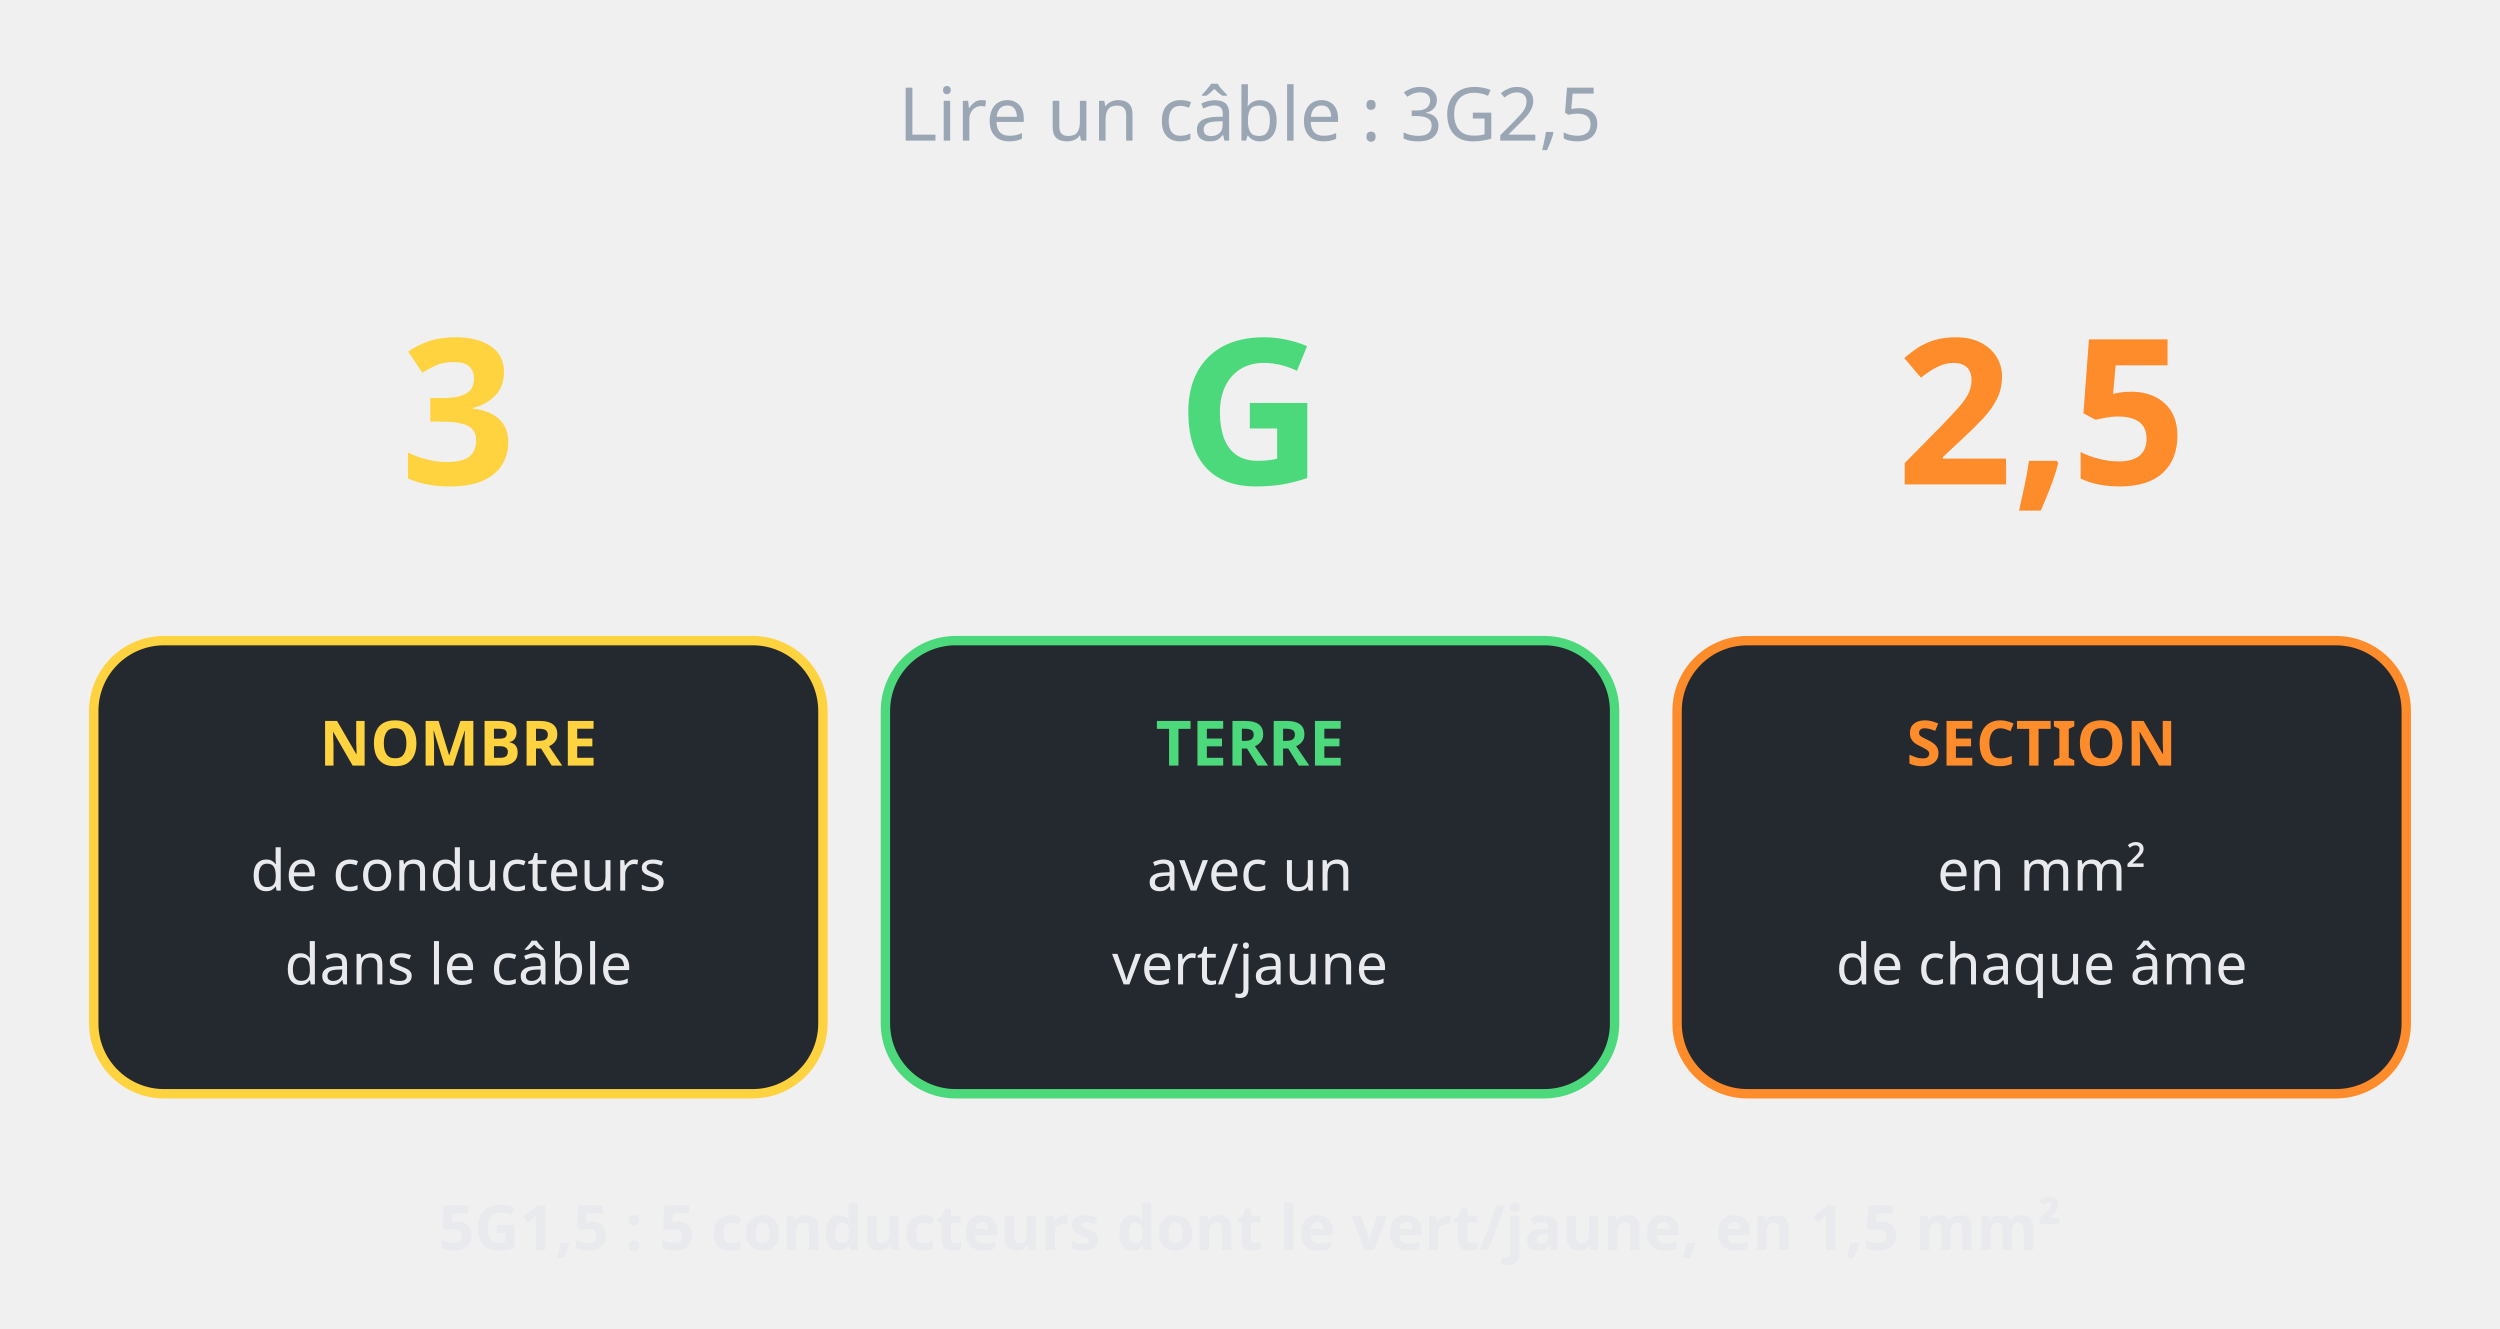
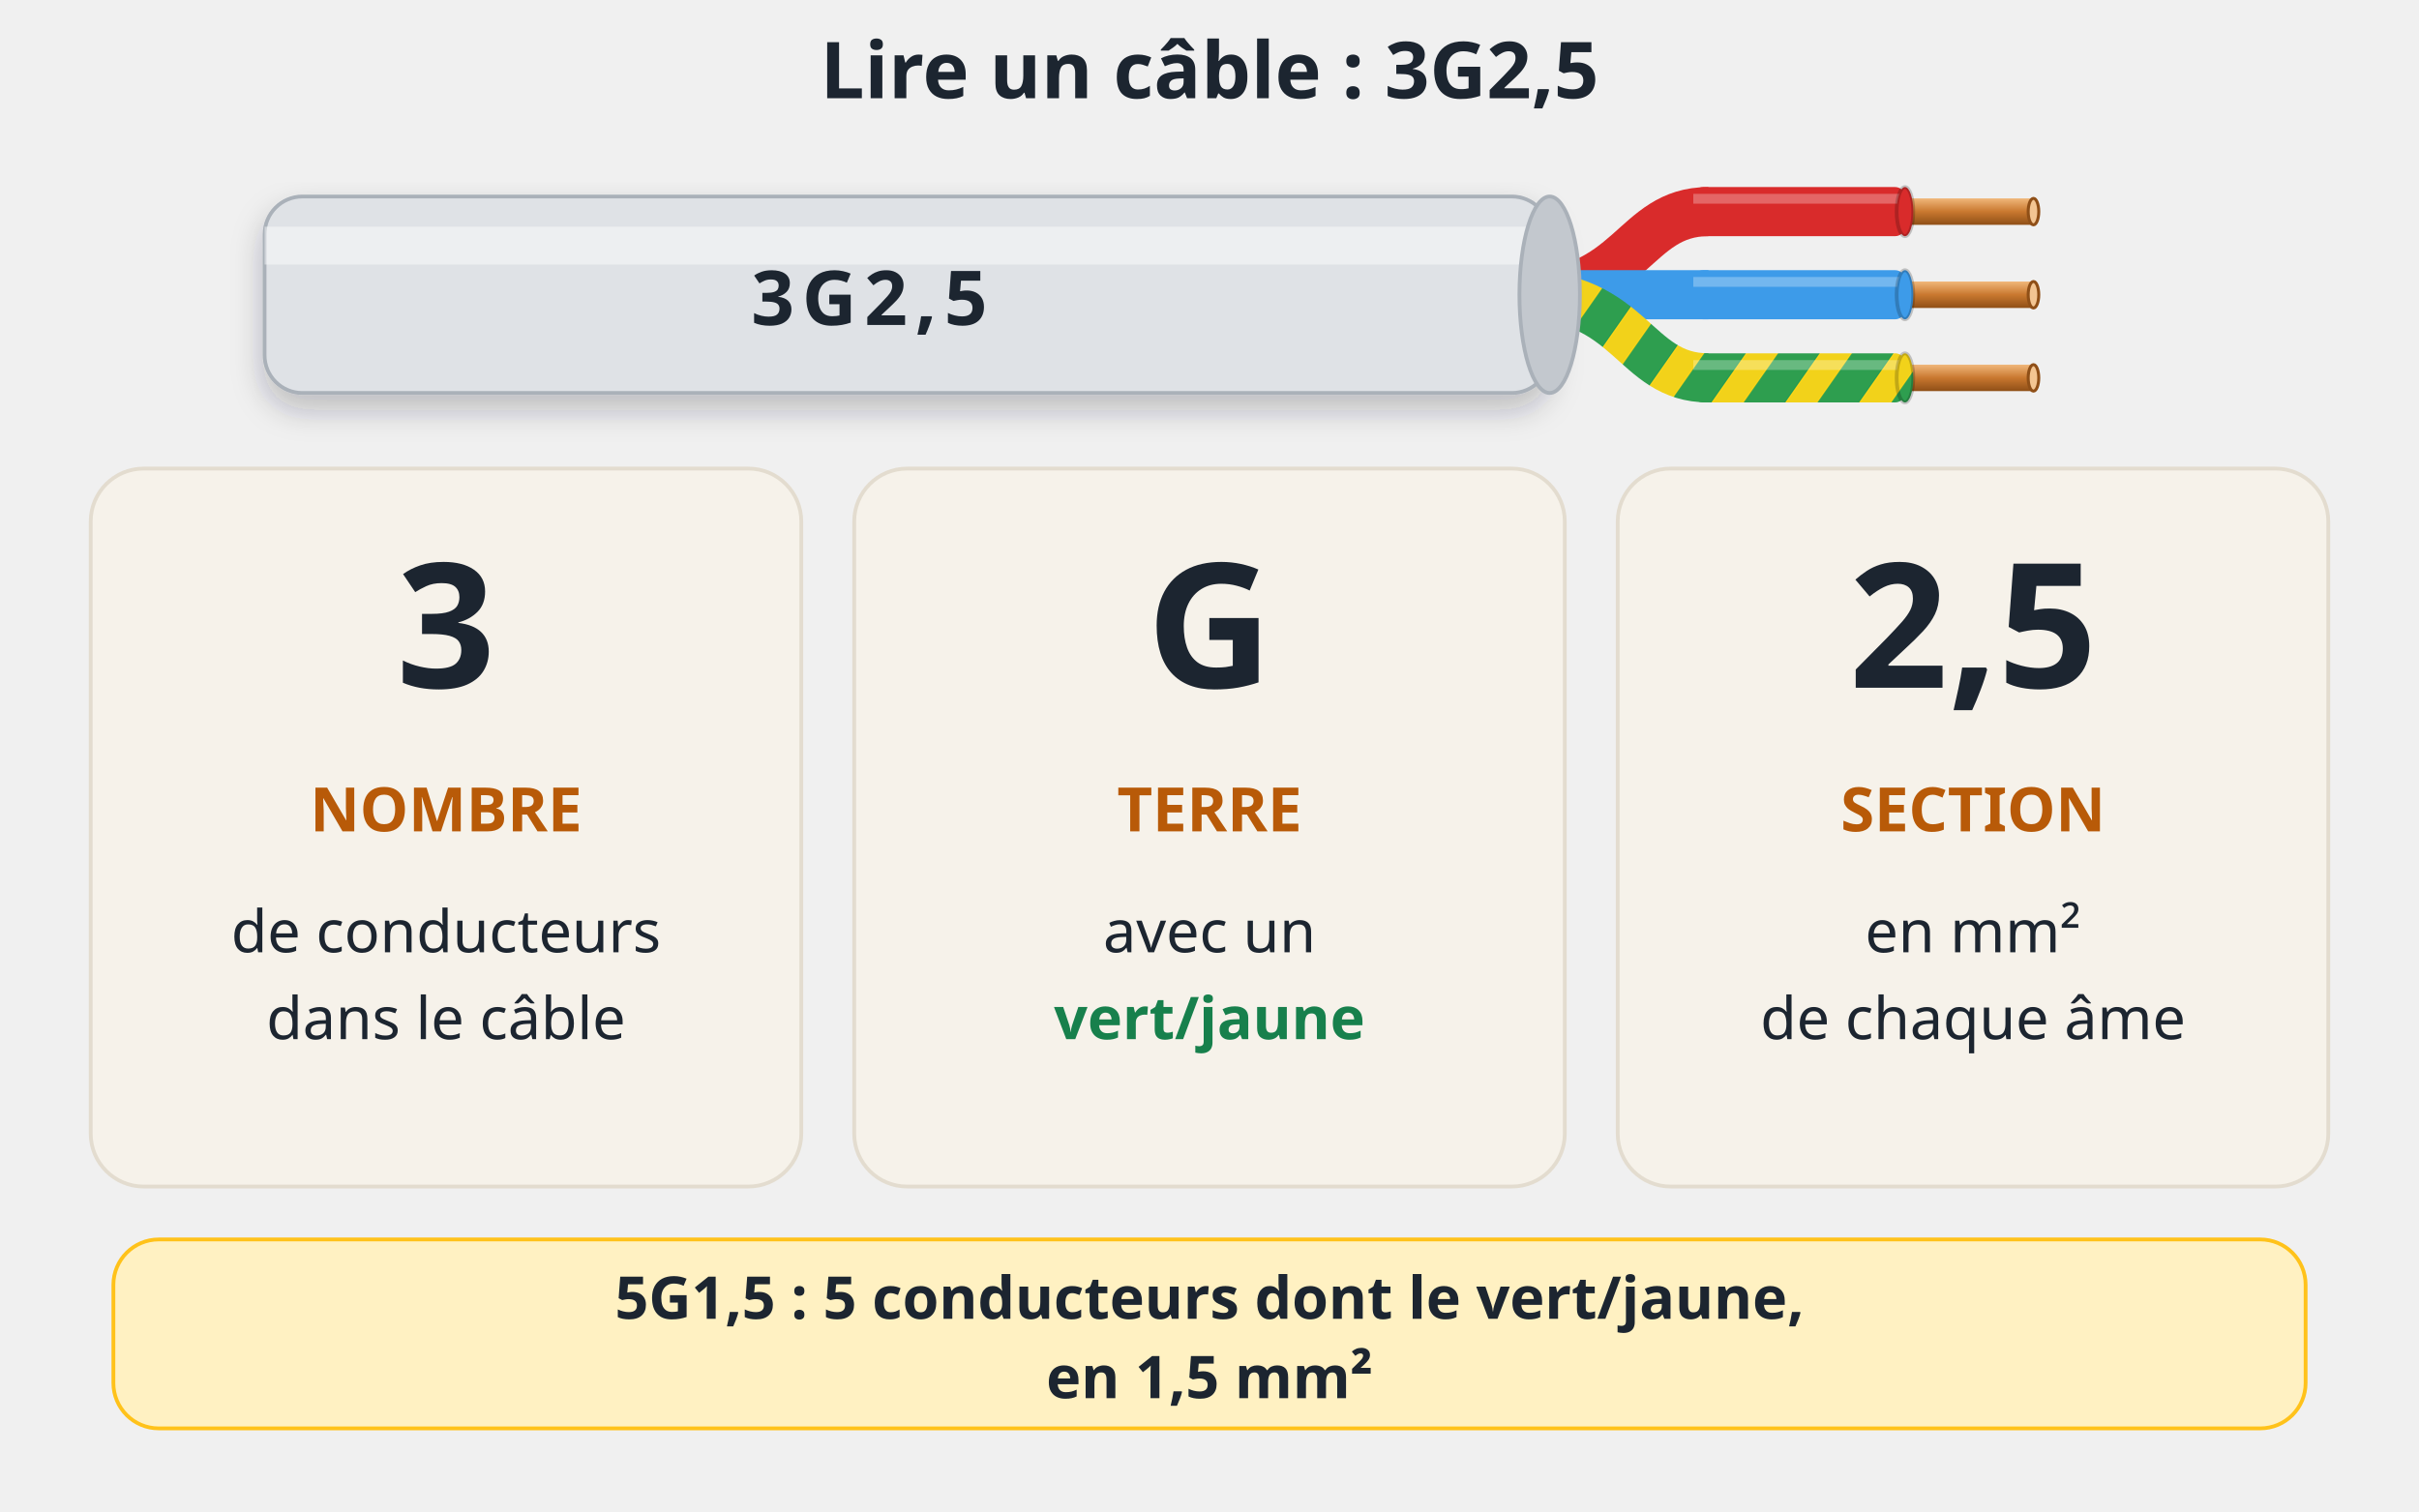
- <svg xmlns="http://www.w3.org/2000/svg" viewBox="0 0 320 170" font-family="'Segoe UI',system-ui,sans-serif" role="img" aria-label="Lire 3G2,5 : 3 conducteurs, G signifie que l'un d'eux est le vert-jaune, 2,5 est la section en millimètres carrés">
-   <text x="160" y="18" text-anchor="middle" font-size="9.5" fill="#9aa6b3" font-weight="normal">Lire un câble : 3G2,5</text>
-   <text x="58.667" y="62" text-anchor="middle" font-size="26" fill="#ffd23f" font-weight="bold">3</text>
-   <rect x="12.0" y="82" width="93.333" height="58" rx="9" fill="#24282f" stroke="#ffd23f" stroke-width="1.2" />
-   <text x="58.667" y="98" text-anchor="middle" font-size="8" fill="#ffd23f" font-weight="bold">NOMBRE</text>
-   <text x="58.667" y="114" text-anchor="middle" font-size="7.3" fill="#e8eaed" font-weight="normal">de conducteurs</text>
-   <text x="58.667" y="126" text-anchor="middle" font-size="7.3" fill="#e8eaed" font-weight="normal">dans le câble</text>
-   <text x="160.0" y="62" text-anchor="middle" font-size="26" fill="#4cd97b" font-weight="bold">G</text>
-   <rect x="113.333" y="82" width="93.333" height="58" rx="9" fill="#24282f" stroke="#4cd97b" stroke-width="1.2" />
-   <text x="160.0" y="98" text-anchor="middle" font-size="8" fill="#4cd97b" font-weight="bold">TERRE</text>
-   <text x="160.0" y="114" text-anchor="middle" font-size="7.3" fill="#e8eaed" font-weight="normal">avec un</text>
-   <text x="160.0" y="126" text-anchor="middle" font-size="7.3" fill="#e8eaed" font-weight="normal">vert/jaune</text>
-   <text x="261.333" y="62" text-anchor="middle" font-size="26" fill="#ff8c2b" font-weight="bold">2,5</text>
-   <rect x="214.667" y="82" width="93.333" height="58" rx="9" fill="#24282f" stroke="#ff8c2b" stroke-width="1.2" />
-   <text x="261.333" y="98" text-anchor="middle" font-size="8" fill="#ff8c2b" font-weight="bold">SECTION</text>
-   <text x="261.333" y="114" text-anchor="middle" font-size="7.3" fill="#e8eaed" font-weight="normal">en mm²</text>
-   <text x="261.333" y="126" text-anchor="middle" font-size="7.3" fill="#e8eaed" font-weight="normal">de chaque âme</text>
-   <text x="160" y="160" text-anchor="middle" font-size="8" fill="#e8eaed" font-weight="bold">5G1,5 : 5 conducteurs dont le vert/jaune, en 1,5 mm²</text>
+ <svg xmlns="http://www.w3.org/2000/svg" viewBox="0 0 640 400" font-family="'Segoe UI',system-ui,sans-serif" role="img" aria-label="Lire 3G2,5 : 3 conducteurs, G signifie que l'un d'eux est le vert-jaune, 2,5 est la section en millimètres carrés">
+   <defs>
+     <linearGradient id="corps" x1="0" y1="0" x2="1" y2="0">
+       <stop offset="0" stop-color="#eef0f2" />
+       <stop offset=".5" stop-color="#fdfdfd" />
+       <stop offset="1" stop-color="#dfe2e6" />
+     </linearGradient>
+     <linearGradient id="nez" x1="0" y1="0" x2="0" y2="1">
+       <stop offset="0" stop-color="#ffffff" />
+       <stop offset="1" stop-color="#e9ebee" />
+     </linearGradient>
+     <linearGradient id="manette" x1="0" y1="0" x2="0" y2="1">
+       <stop offset="0" stop-color="#4a5058" />
+       <stop offset="1" stop-color="#23272c" />
+     </linearGradient>
+     <radialGradient id="vis" cx=".4" cy=".35" r=".7">
+       <stop offset="0" stop-color="#f1f2f4" />
+       <stop offset="1" stop-color="#8d949c" />
+     </radialGradient>
+     <linearGradient id="cuivreH" x1="0" y1="0" x2="0" y2="1">
+       <stop offset="0" stop-color="#f0b77a" />
+       <stop offset=".5" stop-color="#c9782f" />
+       <stop offset="1" stop-color="#8f4f17" />
+     </linearGradient>
+     <linearGradient id="cuivreV" x1="0" y1="0" x2="1" y2="0">
+       <stop offset="0" stop-color="#8f4f17" />
+       <stop offset=".45" stop-color="#f0b77a" />
+       <stop offset="1" stop-color="#9a5a1f" />
+     </linearGradient>
+     <linearGradient id="acierH" x1="0" y1="0" x2="0" y2="1">
+       <stop offset="0" stop-color="#f4f5f7" />
+       <stop offset=".5" stop-color="#aab1b9" />
+       <stop offset="1" stop-color="#7d858e" />
+     </linearGradient>
+     <linearGradient id="cylH" x1="0" y1="0" x2="0" y2="1">
+       <stop offset="0" stop-color="#d9dde1" />
+       <stop offset=".35" stop-color="#ffffff" />
+       <stop offset="1" stop-color="#c3c8ce" />
+     </linearGradient>
+     <linearGradient id="gaineV" x1="0" y1="0" x2="1" y2="0">
+       <stop offset="0" stop-color="#a81d1d" />
+       <stop offset=".4" stop-color="#ef4a4a" />
+       <stop offset="1" stop-color="#b02020" />
+     </linearGradient>
+     <linearGradient id="chaud" x1="0" y1="0" x2="1" y2="0">
+       <stop offset="0" stop-color="#3a3f46" />
+       <stop offset=".5" stop-color="#e8590c" />
+       <stop offset="1" stop-color="#ff3b1f" />
+     </linearGradient>
+     <pattern id="vj" width="16" height="16" patternUnits="userSpaceOnUse" patternTransform="rotate(35)">
+       <rect width="16" height="16" fill="#2e9e4f" />
+       <rect width="7" height="16" fill="#f2d21a" />
+     </pattern>
+     <filter id="ombre" x="-15%" y="-15%" width="130%" height="140%">
+       <feDropShadow dx="0" dy="4" stdDeviation="4" flood-color="#1b2430" flood-opacity=".25" />
+     </filter>
+     <g id="borne">
+       <rect x="-12" y="-12" width="24" height="24" rx="4" fill="#2b3036" />
+       <circle r="8" fill="url(#vis)" />
+       <rect x="-6" y="-1.2" width="12" height="2.4" rx="1" fill="#5a616a" transform="rotate(-25)" />
+     </g>
+   </defs>
+   <text x="320.0" y="26" text-anchor="middle" font-size="20.8" font-weight="800" fill="#1c2530">Lire un câble : 3G2,5</text>
+   <path d="M402 78 C432 78 432 56 452 56" fill="none" stroke="#d92b2b" stroke-width="13" />
+   <rect x="502" y="52.5" width="36" height="7" fill="url(#cuivreH)" />
+   <ellipse cx="538" cy="56" rx="1.4" ry="3.5" fill="#f3c592" stroke="#8f4f17" stroke-width=".8" />
+   <rect x="448" y="49.5" width="56" height="13" rx="2.6" fill="#d92b2b" />
+   <rect x="448" y="51.3" width="56" height="2.6" fill="#fff" opacity=".28" />
+   <ellipse cx="504" cy="56" rx="2.2" ry="6.5" fill="#d92b2b" stroke="#00000033" />
+   <path d="M402 78 C432 78 432 78 452 78" fill="none" stroke="#3d9be9" stroke-width="13" />
+   <rect x="502" y="74.5" width="36" height="7" fill="url(#cuivreH)" />
+   <ellipse cx="538" cy="78" rx="1.4" ry="3.5" fill="#f3c592" stroke="#8f4f17" stroke-width=".8" />
+   <rect x="448" y="71.5" width="56" height="13" rx="2.6" fill="#3d9be9" />
+   <rect x="448" y="73.3" width="56" height="2.6" fill="#fff" opacity=".28" />
+   <ellipse cx="504" cy="78" rx="2.2" ry="6.5" fill="#3d9be9" stroke="#00000033" />
+   <path d="M402 78 C432 78 432 100 452 100" fill="none" stroke="url(#vj)" stroke-width="13" />
+   <rect x="502" y="96.5" width="36" height="7" fill="url(#cuivreH)" />
+   <ellipse cx="538" cy="100" rx="1.4" ry="3.5" fill="#f3c592" stroke="#8f4f17" stroke-width=".8" />
+   <rect x="448" y="93.5" width="56" height="13" rx="2.6" fill="url(#vj)" />
+   <rect x="448" y="95.3" width="56" height="2.6" fill="#fff" opacity=".28" />
+   <ellipse cx="504" cy="100" rx="2.2" ry="6.5" fill="url(#vj)" stroke="#00000033" />
+   <g filter="url(#ombre)">
+     <rect x="70" y="52" width="340" height="52" rx="10" fill="#dfe2e6" stroke="#aab1b9" />
+   </g>
+   <rect x="70" y="60" width="340" height="10" fill="#fff" opacity=".45" />
+   <ellipse cx="410" cy="78" rx="8" ry="26" fill="#c3c8ce" stroke="#aab1b9" />
+   <text x="230" y="86" text-anchor="middle" font-size="20" font-weight="800" fill="#1c2530" letter-spacing="2">3G2,5</text>
+   <rect x="24" y="124" width="188" height="190" rx="14" fill="#f6f2ea" stroke="#e3dccf" />
+   <text x="118" y="182" text-anchor="middle" font-size="46" font-weight="800" fill="#1c2530">3</text>
+   <text x="118" y="220" text-anchor="middle" font-size="16.2" font-weight="800" fill="#b85a08">NOMBRE</text>
+   <text x="118" y="252" text-anchor="middle" font-size="15.6" font-weight="500" fill="#1c2530">de conducteurs</text>
+   <text x="118" y="275" text-anchor="middle" font-size="15.6" font-weight="500" fill="#1c2530">dans le câble</text>
+   <rect x="226" y="124" width="188" height="190" rx="14" fill="#f6f2ea" stroke="#e3dccf" />
+   <text x="320" y="182" text-anchor="middle" font-size="46" font-weight="800" fill="#1c2530">G</text>
+   <text x="320" y="220" text-anchor="middle" font-size="16.2" font-weight="800" fill="#b85a08">TERRE</text>
+   <text x="320" y="252" text-anchor="middle" font-size="15.6" font-weight="500" fill="#1c2530">avec un</text>
+   <text x="320" y="275" text-anchor="middle" font-size="15.6" font-weight="800" fill="#17804c">vert/jaune</text>
+   <rect x="428" y="124" width="188" height="190" rx="14" fill="#f6f2ea" stroke="#e3dccf" />
+   <text x="522" y="182" text-anchor="middle" font-size="46" font-weight="800" fill="#1c2530">2,5</text>
+   <text x="522" y="220" text-anchor="middle" font-size="16.2" font-weight="800" fill="#b85a08">SECTION</text>
+   <text x="522" y="252" text-anchor="middle" font-size="15.6" font-weight="500" fill="#1c2530">en mm²</text>
+   <text x="522" y="275" text-anchor="middle" font-size="15.6" font-weight="500" fill="#1c2530">de chaque âme</text>
+   <rect x="30" y="328" width="580" height="50" rx="12" fill="#fff1c2" stroke="#ffc21a" />
+   <text x="320" y="349" text-anchor="middle" font-size="15.6" font-weight="800" fill="#1c2530">5G1,5 : 5 conducteurs dont le vert/jaune,</text>
+   <text x="320" y="370" text-anchor="middle" font-size="15.6" font-weight="800" fill="#1c2530">en 1,5 mm²</text>
</svg>
